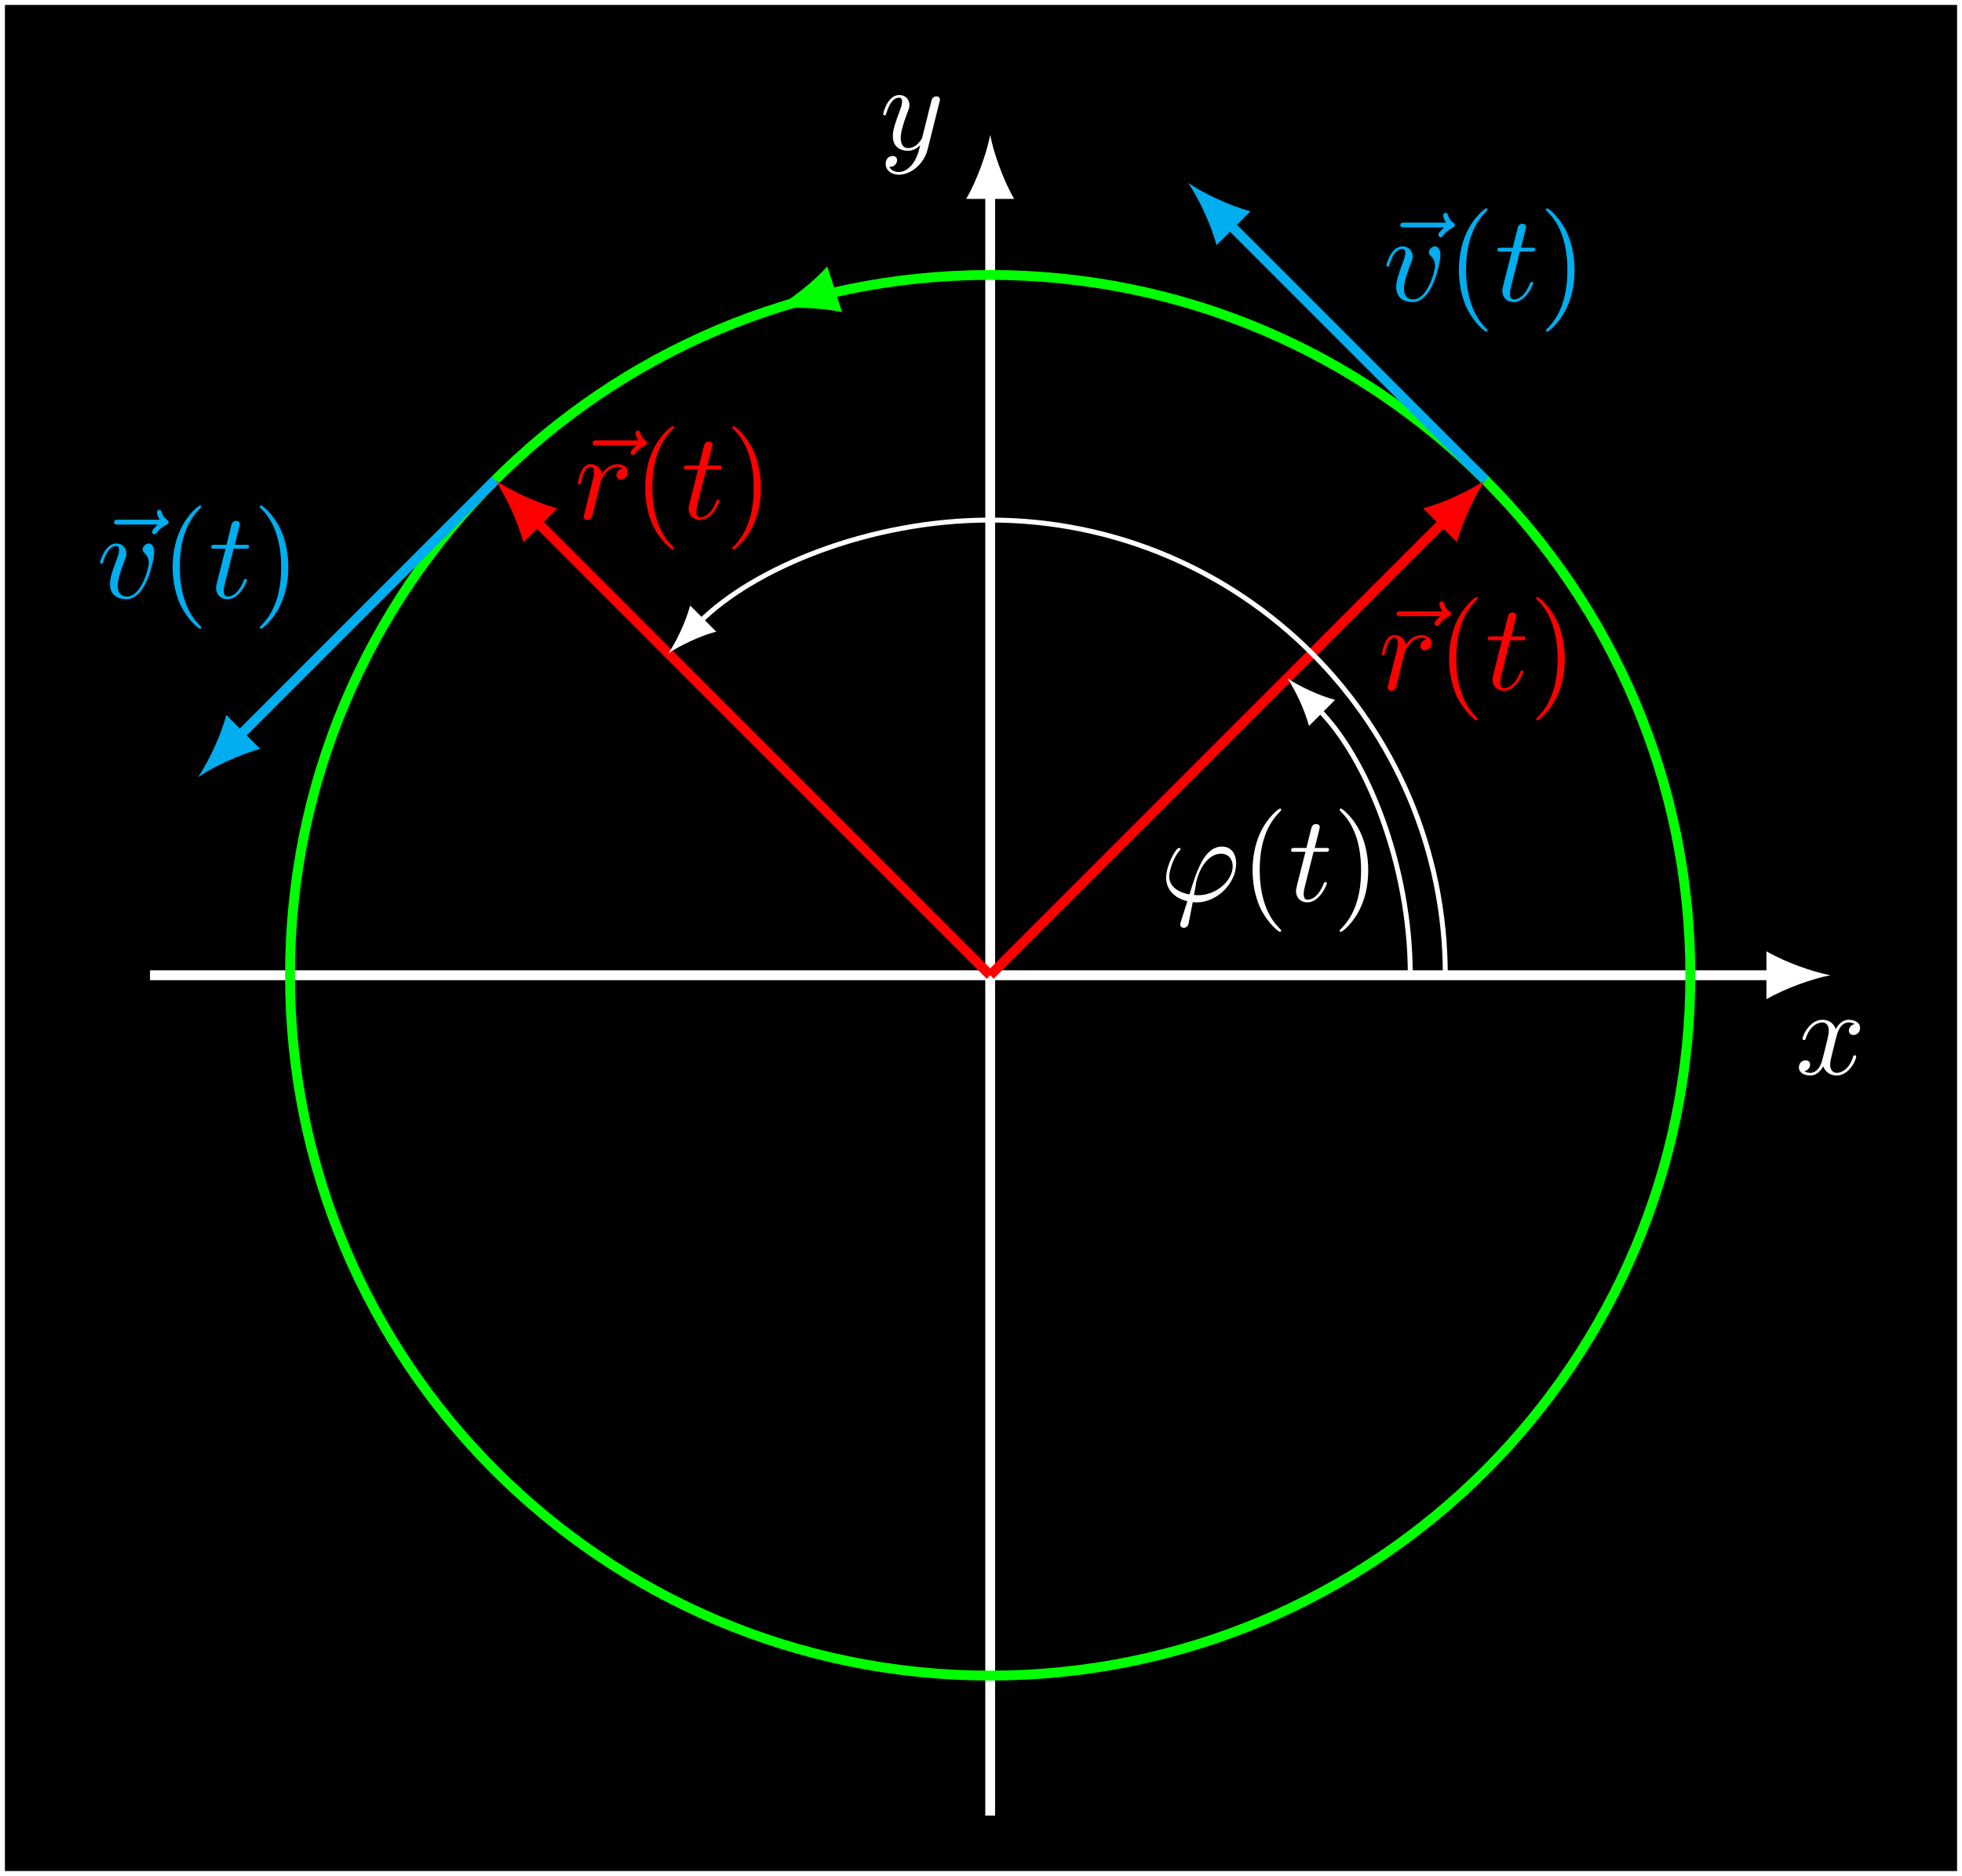
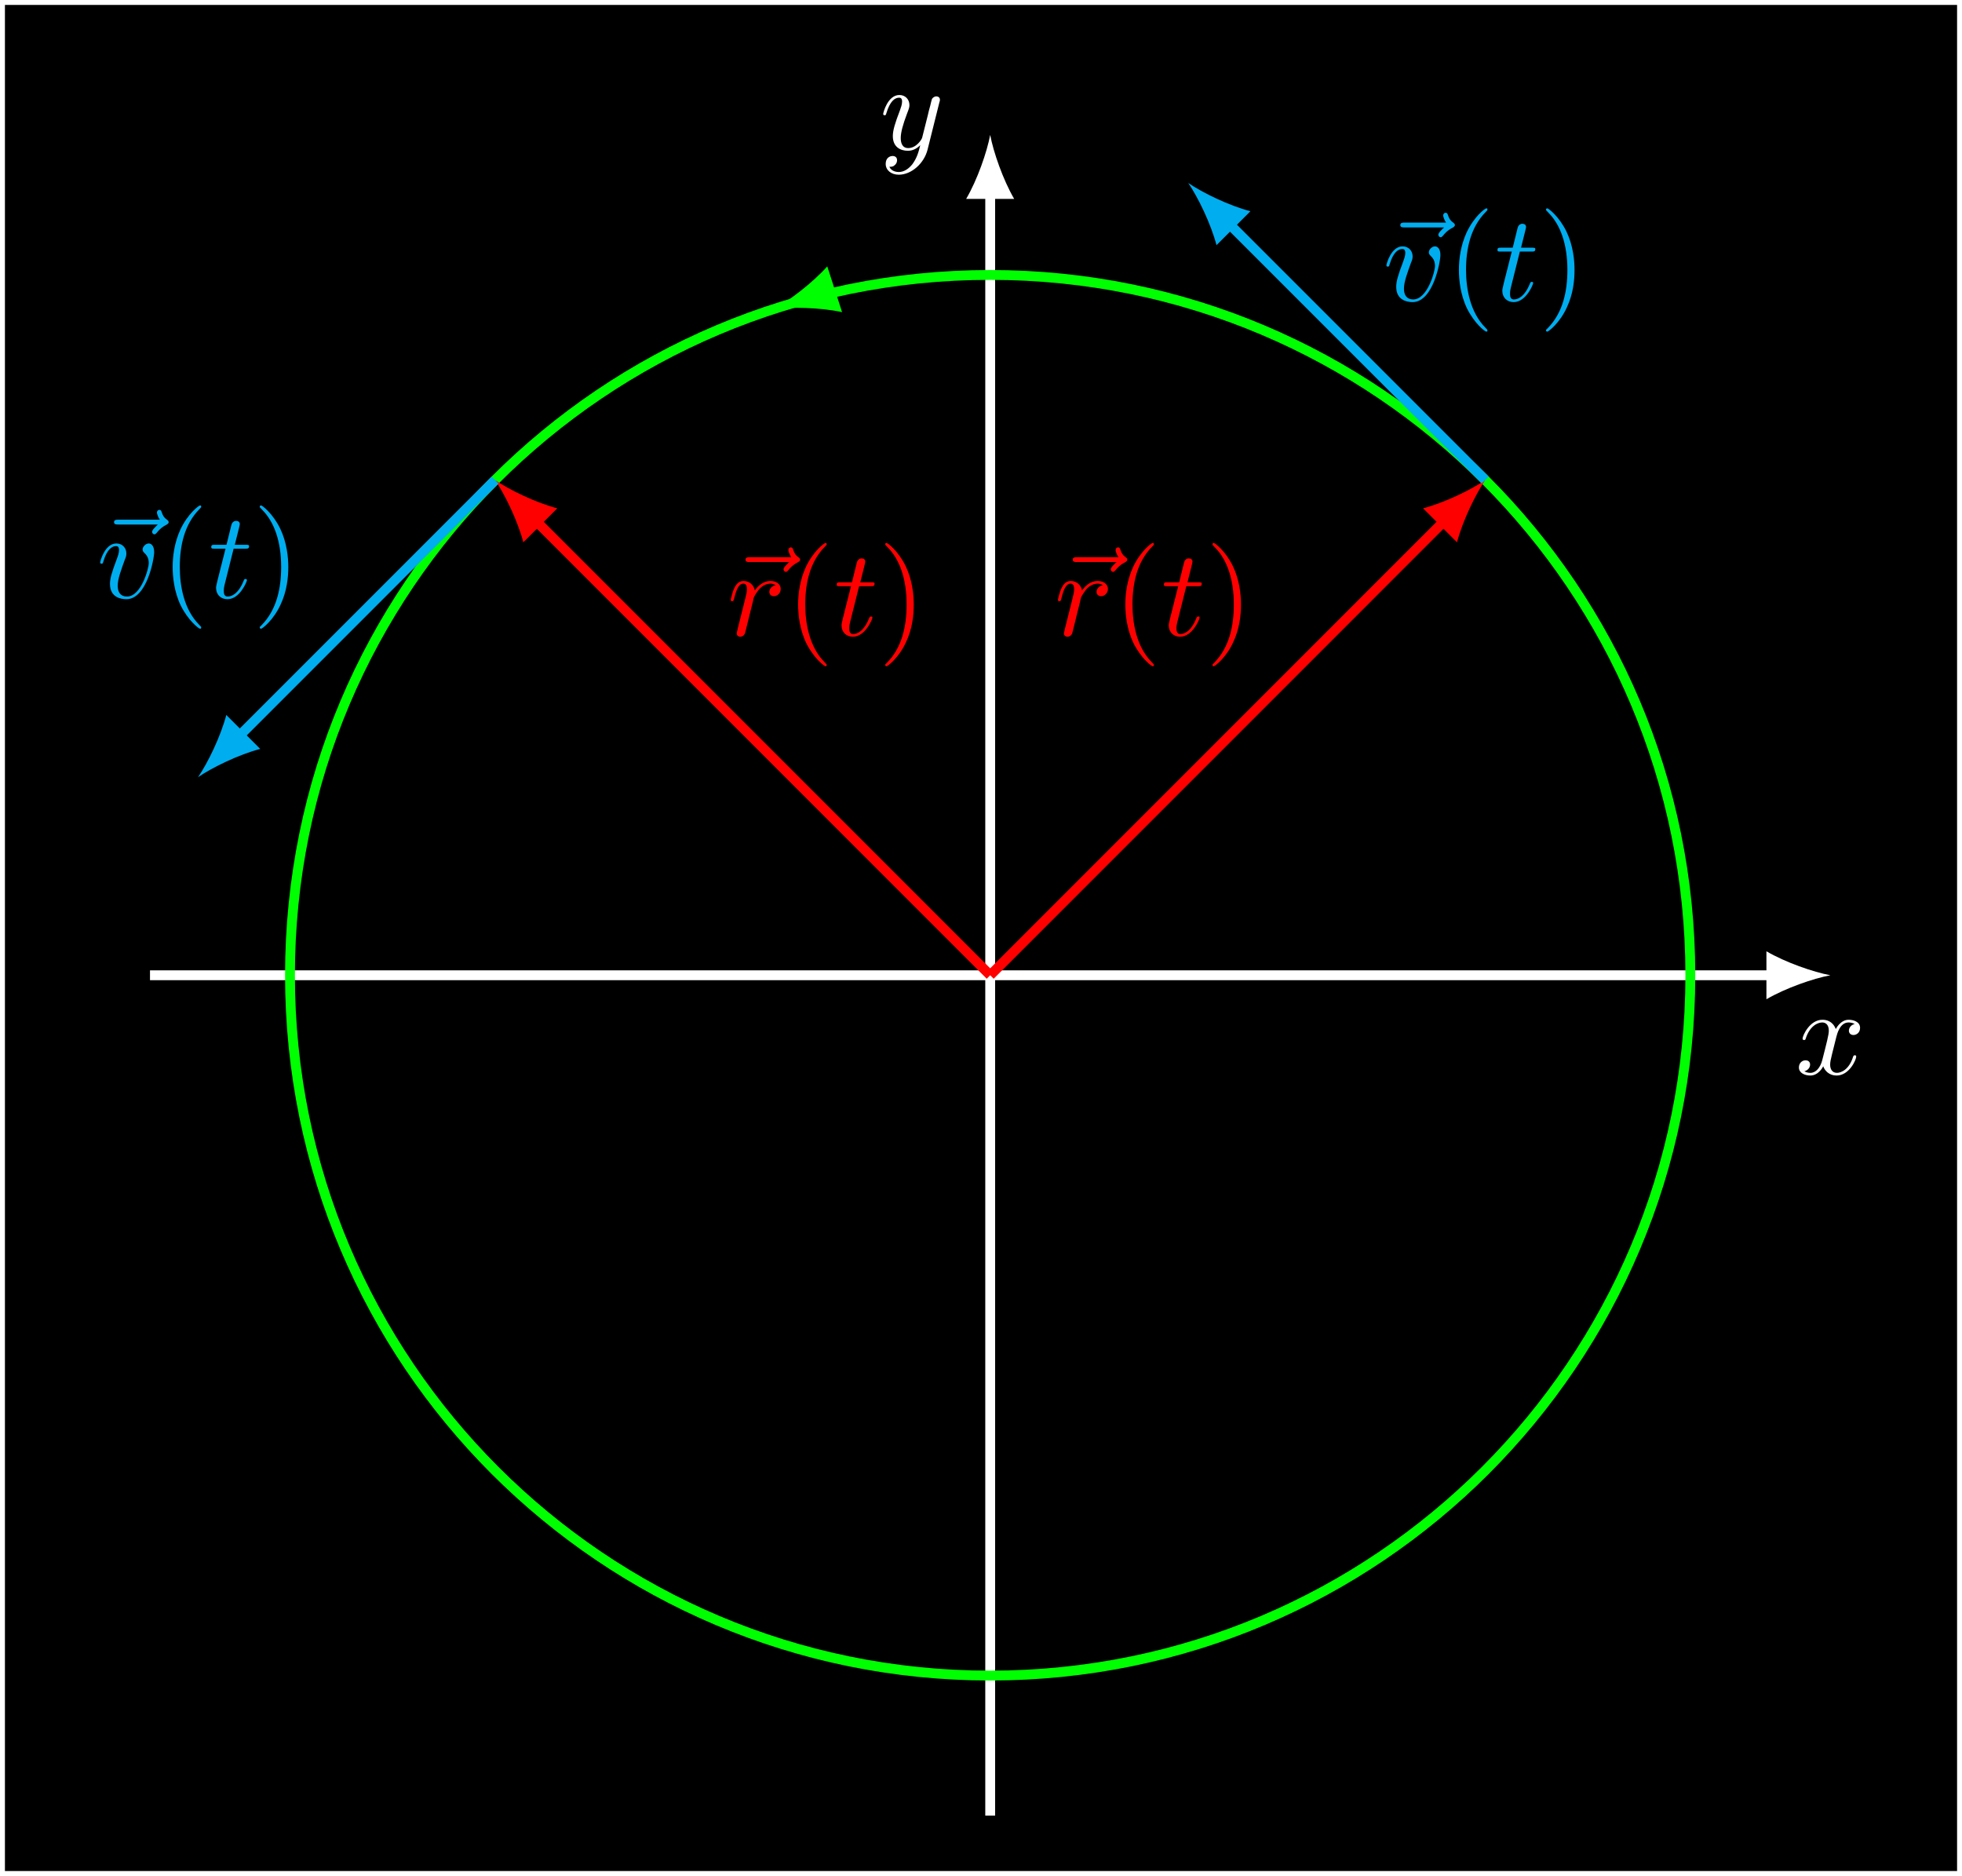
<svg xmlns="http://www.w3.org/2000/svg" xmlns:xlink="http://www.w3.org/1999/xlink" width="158.863pt" height="151.872pt" viewBox="0 0 158.863 151.872" version="1.1">
  <defs>
    <g>
      <symbol overflow="visible" id="glyph0-0">
        <path style="stroke:none;" d="" />
      </symbol>
      <symbol overflow="visible" id="glyph0-1">
        <path style="stroke:none;" d="M 3.328 -3.016 C 3.391 -3.266 3.625 -4.188 4.312 -4.188 C 4.359 -4.188 4.609 -4.188 4.812 -4.062 C 4.531 -4 4.344 -3.766 4.344 -3.516 C 4.344 -3.359 4.453 -3.172 4.719 -3.172 C 4.938 -3.172 5.25 -3.344 5.25 -3.75 C 5.25 -4.266 4.672 -4.406 4.328 -4.406 C 3.75 -4.406 3.406 -3.875 3.281 -3.656 C 3.031 -4.312 2.5 -4.406 2.203 -4.406 C 1.172 -4.406 0.594 -3.125 0.594 -2.875 C 0.594 -2.766 0.703 -2.766 0.719 -2.766 C 0.797 -2.766 0.828 -2.797 0.844 -2.875 C 1.188 -3.938 1.844 -4.188 2.188 -4.188 C 2.375 -4.188 2.719 -4.094 2.719 -3.516 C 2.719 -3.203 2.547 -2.547 2.188 -1.141 C 2.031 -0.531 1.672 -0.109 1.234 -0.109 C 1.172 -0.109 0.953 -0.109 0.734 -0.234 C 0.984 -0.297 1.203 -0.5 1.203 -0.781 C 1.203 -1.047 0.984 -1.125 0.844 -1.125 C 0.531 -1.125 0.297 -0.875 0.297 -0.547 C 0.297 -0.094 0.781 0.109 1.219 0.109 C 1.891 0.109 2.25 -0.594 2.266 -0.641 C 2.391 -0.281 2.75 0.109 3.344 0.109 C 4.375 0.109 4.938 -1.172 4.938 -1.422 C 4.938 -1.531 4.859 -1.531 4.828 -1.531 C 4.734 -1.531 4.719 -1.484 4.688 -1.422 C 4.359 -0.344 3.688 -0.109 3.375 -0.109 C 2.984 -0.109 2.828 -0.422 2.828 -0.766 C 2.828 -0.984 2.875 -1.203 2.984 -1.641 Z M 3.328 -3.016 " />
      </symbol>
      <symbol overflow="visible" id="glyph0-2">
        <path style="stroke:none;" d="M 4.844 -3.797 C 4.891 -3.938 4.891 -3.953 4.891 -4.031 C 4.891 -4.203 4.75 -4.297 4.594 -4.297 C 4.5 -4.297 4.344 -4.234 4.25 -4.094 C 4.234 -4.031 4.141 -3.734 4.109 -3.547 C 4.031 -3.297 3.969 -3.016 3.906 -2.75 L 3.453 -0.953 C 3.422 -0.812 2.984 -0.109 2.328 -0.109 C 1.828 -0.109 1.719 -0.547 1.719 -0.922 C 1.719 -1.375 1.891 -2 2.219 -2.875 C 2.375 -3.281 2.422 -3.391 2.422 -3.594 C 2.422 -4.031 2.109 -4.406 1.609 -4.406 C 0.656 -4.406 0.297 -2.953 0.297 -2.875 C 0.297 -2.766 0.391 -2.766 0.406 -2.766 C 0.516 -2.766 0.516 -2.797 0.562 -2.953 C 0.844 -3.891 1.234 -4.188 1.578 -4.188 C 1.656 -4.188 1.828 -4.188 1.828 -3.875 C 1.828 -3.625 1.719 -3.359 1.656 -3.172 C 1.25 -2.109 1.078 -1.547 1.078 -1.078 C 1.078 -0.188 1.703 0.109 2.297 0.109 C 2.688 0.109 3.016 -0.062 3.297 -0.344 C 3.172 0.172 3.047 0.672 2.656 1.203 C 2.391 1.531 2.016 1.828 1.562 1.828 C 1.422 1.828 0.969 1.797 0.797 1.406 C 0.953 1.406 1.094 1.406 1.219 1.281 C 1.328 1.203 1.422 1.062 1.422 0.875 C 1.422 0.562 1.156 0.531 1.062 0.531 C 0.828 0.531 0.5 0.688 0.5 1.172 C 0.5 1.672 0.938 2.047 1.562 2.047 C 2.578 2.047 3.609 1.141 3.891 0.016 Z M 4.844 -3.797 " />
      </symbol>
      <symbol overflow="visible" id="glyph0-3">
        <path style="stroke:none;" d="M 5.359 -5.938 C 5.219 -5.797 4.891 -5.516 4.891 -5.344 C 4.891 -5.25 4.984 -5.141 5.078 -5.141 C 5.172 -5.141 5.219 -5.219 5.281 -5.281 C 5.391 -5.422 5.625 -5.703 6.062 -5.922 C 6.125 -5.969 6.234 -6.016 6.234 -6.125 C 6.234 -6.234 6.156 -6.281 6.094 -6.328 C 5.875 -6.484 5.766 -6.656 5.688 -6.891 C 5.656 -6.984 5.625 -7.125 5.484 -7.125 C 5.344 -7.125 5.281 -6.984 5.281 -6.906 C 5.281 -6.859 5.359 -6.547 5.516 -6.328 L 2.156 -6.328 C 2 -6.328 1.812 -6.328 1.812 -6.125 C 1.812 -5.938 2 -5.938 2.156 -5.938 Z M 5.359 -5.938 " />
      </symbol>
      <symbol overflow="visible" id="glyph0-4">
        <path style="stroke:none;" d="M 0.875 -0.594 C 0.844 -0.438 0.781 -0.203 0.781 -0.156 C 0.781 0.016 0.922 0.109 1.078 0.109 C 1.203 0.109 1.375 0.031 1.453 -0.172 C 1.469 -0.203 1.797 -1.562 1.844 -1.75 C 1.922 -2.078 2.109 -2.766 2.156 -3.047 C 2.203 -3.172 2.484 -3.641 2.719 -3.859 C 2.797 -3.922 3.094 -4.188 3.516 -4.188 C 3.781 -4.188 3.922 -4.062 3.938 -4.062 C 3.641 -4.016 3.422 -3.781 3.422 -3.516 C 3.422 -3.359 3.531 -3.172 3.797 -3.172 C 4.062 -3.172 4.344 -3.406 4.344 -3.766 C 4.344 -4.109 4.031 -4.406 3.516 -4.406 C 2.875 -4.406 2.438 -3.922 2.25 -3.641 C 2.156 -4.094 1.797 -4.406 1.328 -4.406 C 0.875 -4.406 0.688 -4.016 0.594 -3.844 C 0.422 -3.5 0.297 -2.906 0.297 -2.875 C 0.297 -2.766 0.391 -2.766 0.406 -2.766 C 0.516 -2.766 0.516 -2.781 0.578 -3 C 0.75 -3.703 0.953 -4.188 1.312 -4.188 C 1.469 -4.188 1.609 -4.109 1.609 -3.734 C 1.609 -3.516 1.578 -3.406 1.453 -2.891 Z M 0.875 -0.594 " />
      </symbol>
      <symbol overflow="visible" id="glyph0-5">
        <path style="stroke:none;" d="M 2.047 -3.984 L 2.984 -3.984 C 3.188 -3.984 3.297 -3.984 3.297 -4.188 C 3.297 -4.297 3.188 -4.297 3.016 -4.297 L 2.141 -4.297 C 2.5 -5.719 2.547 -5.906 2.547 -5.969 C 2.547 -6.141 2.422 -6.234 2.25 -6.234 C 2.219 -6.234 1.938 -6.234 1.859 -5.875 L 1.469 -4.297 L 0.531 -4.297 C 0.328 -4.297 0.234 -4.297 0.234 -4.109 C 0.234 -3.984 0.312 -3.984 0.516 -3.984 L 1.391 -3.984 C 0.672 -1.156 0.625 -0.984 0.625 -0.812 C 0.625 -0.266 1 0.109 1.547 0.109 C 2.562 0.109 3.125 -1.344 3.125 -1.422 C 3.125 -1.531 3.047 -1.531 3.016 -1.531 C 2.922 -1.531 2.906 -1.5 2.859 -1.391 C 2.438 -0.344 1.906 -0.109 1.562 -0.109 C 1.359 -0.109 1.25 -0.234 1.25 -0.562 C 1.25 -0.812 1.281 -0.875 1.312 -1.047 Z M 2.047 -3.984 " />
      </symbol>
      <symbol overflow="visible" id="glyph0-6">
        <path style="stroke:none;" d="M 4.672 -3.703 C 4.672 -4.25 4.406 -4.406 4.234 -4.406 C 3.984 -4.406 3.734 -4.141 3.734 -3.922 C 3.734 -3.797 3.781 -3.734 3.891 -3.625 C 4.109 -3.422 4.234 -3.172 4.234 -2.812 C 4.234 -2.391 3.625 -0.109 2.469 -0.109 C 1.953 -0.109 1.719 -0.453 1.719 -0.984 C 1.719 -1.531 2 -2.266 2.297 -3.094 C 2.375 -3.266 2.422 -3.406 2.422 -3.594 C 2.422 -4.031 2.109 -4.406 1.609 -4.406 C 0.672 -4.406 0.297 -2.953 0.297 -2.875 C 0.297 -2.766 0.391 -2.766 0.406 -2.766 C 0.516 -2.766 0.516 -2.797 0.562 -2.953 C 0.859 -3.953 1.281 -4.188 1.578 -4.188 C 1.656 -4.188 1.828 -4.188 1.828 -3.875 C 1.828 -3.625 1.719 -3.344 1.656 -3.172 C 1.219 -2.016 1.094 -1.562 1.094 -1.125 C 1.094 -0.047 1.969 0.109 2.422 0.109 C 4.094 0.109 4.672 -3.188 4.672 -3.703 Z M 4.672 -3.703 " />
-       </symbol>
-       <symbol overflow="visible" id="glyph0-7">
-         <path style="stroke:none;" d="M 1.688 1.688 C 1.656 1.828 1.641 1.844 1.641 1.891 C 1.641 2.109 1.828 2.172 1.938 2.172 C 1.984 2.172 2.203 2.141 2.297 1.906 C 2.328 1.828 2.375 1.5 2.656 0.094 C 2.734 0.094 2.812 0.109 2.984 0.109 C 4.641 0.109 6.172 -1.453 6.172 -3.031 C 6.172 -3.812 5.781 -4.406 5.031 -4.406 C 3.594 -4.406 2.984 -2.469 2.391 -0.531 C 1.312 -0.734 0.75 -1.281 0.75 -2 C 0.75 -2.281 0.984 -3.375 1.578 -4.062 C 1.672 -4.156 1.672 -4.172 1.672 -4.203 C 1.672 -4.234 1.641 -4.297 1.547 -4.297 C 1.266 -4.297 0.5 -2.844 0.5 -1.891 C 0.5 -0.953 1.156 -0.234 2.219 0.016 Z M 3.078 -0.469 C 2.984 -0.469 2.969 -0.469 2.891 -0.484 C 2.766 -0.484 2.766 -0.484 2.766 -0.516 C 2.766 -0.531 2.938 -1.453 2.953 -1.594 C 3.266 -2.875 4.047 -3.828 4.938 -3.828 C 5.625 -3.828 5.891 -3.297 5.891 -2.812 C 5.891 -1.688 4.609 -0.469 3.078 -0.469 Z M 3.078 -0.469 " />
      </symbol>
      <symbol overflow="visible" id="glyph1-0">
        <path style="stroke:none;" d="" />
      </symbol>
      <symbol overflow="visible" id="glyph1-1">
        <path style="stroke:none;" d="M 3.297 2.391 C 3.297 2.359 3.297 2.344 3.125 2.172 C 1.891 0.922 1.562 -0.969 1.562 -2.5 C 1.562 -4.234 1.938 -5.969 3.172 -7.203 C 3.297 -7.328 3.297 -7.344 3.297 -7.375 C 3.297 -7.453 3.266 -7.484 3.203 -7.484 C 3.094 -7.484 2.203 -6.797 1.609 -5.531 C 1.109 -4.438 0.984 -3.328 0.984 -2.5 C 0.984 -1.719 1.094 -0.516 1.641 0.625 C 2.25 1.844 3.094 2.5 3.203 2.5 C 3.266 2.5 3.297 2.469 3.297 2.391 Z M 3.297 2.391 " />
      </symbol>
      <symbol overflow="visible" id="glyph1-2">
        <path style="stroke:none;" d="M 2.875 -2.5 C 2.875 -3.266 2.766 -4.469 2.219 -5.609 C 1.625 -6.828 0.766 -7.484 0.672 -7.484 C 0.609 -7.484 0.562 -7.438 0.562 -7.375 C 0.562 -7.344 0.562 -7.328 0.75 -7.141 C 1.734 -6.156 2.297 -4.578 2.297 -2.5 C 2.297 -0.781 1.938 0.969 0.703 2.219 C 0.562 2.344 0.562 2.359 0.562 2.391 C 0.562 2.453 0.609 2.5 0.672 2.5 C 0.766 2.5 1.672 1.812 2.25 0.547 C 2.766 -0.547 2.875 -1.656 2.875 -2.5 Z M 2.875 -2.5 " />
      </symbol>
    </g>
    <clipPath id="clip1">
      <path d="M 0 0 L 158.863 0 L 158.863 151.871 L 0 151.871 Z M 0 0 " />
    </clipPath>
  </defs>
  <g id="surface1">
    <g clip-path="url(#clip1)" clip-rule="nonzero">
      <path style="fill-rule:nonzero;fill:rgb(0%,0%,0%);fill-opacity:1;stroke-width:0.399;stroke-linecap:butt;stroke-linejoin:miter;stroke:rgb(100%,100%,100%);stroke-opacity:1;stroke-miterlimit:10;" d="M -79.976 -72.719 L -79.976 78.754 L 78.489 78.754 L 78.489 -72.719 Z M -79.976 -72.719 " transform="matrix(1,0,0,-1,80.175,78.953)" />
    </g>
    <path style="fill:none;stroke-width:0.797;stroke-linecap:butt;stroke-linejoin:miter;stroke:rgb(100%,100%,100%);stroke-opacity:1;stroke-miterlimit:10;" d="M -68.03 -0 L 63.368 -0 " transform="matrix(1,0,0,-1,80.175,78.953)" />
    <path style=" stroke:none;fill-rule:nonzero;fill:rgb(100%,100%,100%);fill-opacity:1;" d="M 148.207 78.953 C 146.824 78.695 144.582 77.918 143.027 77.012 L 143.027 80.895 C 144.582 79.988 146.824 79.211 148.207 78.953 " />
    <g style="fill:rgb(100%,100%,100%);fill-opacity:1;">
      <use xlink:href="#glyph0-1" x="145.36" y="86.962" />
    </g>
    <path style="fill:none;stroke-width:0.797;stroke-linecap:butt;stroke-linejoin:miter;stroke:rgb(100%,100%,100%);stroke-opacity:1;stroke-miterlimit:10;" d="M 0.001 -68.031 L 0.001 63.371 " transform="matrix(1,0,0,-1,80.175,78.953)" />
    <path style=" stroke:none;fill-rule:nonzero;fill:rgb(100%,100%,100%);fill-opacity:1;" d="M 80.176 10.922 C 79.914 12.301 79.141 14.547 78.23 16.102 L 82.117 16.102 C 81.211 14.547 80.434 12.301 80.176 10.922 " />
    <g style="fill:rgb(100%,100%,100%);fill-opacity:1;">
      <use xlink:href="#glyph0-2" x="71.214" y="12.097" />
    </g>
    <path style="fill:none;stroke-width:0.797;stroke-linecap:butt;stroke-linejoin:miter;stroke:rgb(0%,100%,0%);stroke-opacity:1;stroke-miterlimit:10;" d="M 56.692 -0 C 56.692 31.312 31.313 56.695 0.001 56.695 C -31.312 56.695 -56.695 31.312 -56.695 -0 C -56.695 -31.313 -31.312 -56.695 0.001 -56.695 C 31.313 -56.695 56.692 -31.313 56.692 -0 Z M 56.692 -0 " transform="matrix(1,0,0,-1,80.175,78.953)" />
    <path style=" stroke:none;fill-rule:nonzero;fill:rgb(0%,100%,0%);fill-opacity:1;" d="M 62.648 25.02 C 64.047 24.84 66.422 24.887 68.184 25.27 L 66.984 21.566 C 65.781 22.91 63.887 24.348 62.648 25.02 " />
    <path style="fill:none;stroke-width:0.797;stroke-linecap:butt;stroke-linejoin:miter;stroke:rgb(100%,0%,0%);stroke-opacity:1;stroke-miterlimit:10;" d="M 0.001 -0 L 36.79 36.793 " transform="matrix(1,0,0,-1,80.175,78.953)" />
    <path style=" stroke:none;fill-rule:nonzero;fill:rgb(100%,0%,0%);fill-opacity:1;" d="M 120.262 38.863 C 119.102 39.66 116.965 40.695 115.227 41.152 L 117.973 43.902 C 118.434 42.16 119.469 40.023 120.262 38.863 " />
    <g style="fill:rgb(100%,0%,0%);fill-opacity:1;">
-       <use xlink:href="#glyph0-3" x="111.262" y="55.816" />
+       <use xlink:href="#glyph0-3" x="85.046" y="51.438" />
    </g>
    <g style="fill:rgb(100%,0%,0%);fill-opacity:1;">
-       <use xlink:href="#glyph0-4" x="111.581" y="55.816" />
+       <use xlink:href="#glyph0-4" x="85.365" y="51.438" />
    </g>
    <g style="fill:rgb(100%,0%,0%);fill-opacity:1;">
-       <use xlink:href="#glyph1-1" x="116.351" y="55.816" />
+       <use xlink:href="#glyph1-1" x="90.135" y="51.438" />
    </g>
    <g style="fill:rgb(100%,0%,0%);fill-opacity:1;">
-       <use xlink:href="#glyph0-5" x="120.225" y="55.816" />
+       <use xlink:href="#glyph0-5" x="94.009" y="51.438" />
    </g>
    <g style="fill:rgb(100%,0%,0%);fill-opacity:1;">
-       <use xlink:href="#glyph1-2" x="123.823" y="55.816" />
+       <use xlink:href="#glyph1-2" x="97.607" y="51.438" />
    </g>
    <path style="fill:none;stroke-width:0.797;stroke-linecap:butt;stroke-linejoin:miter;stroke:rgb(0%,67.839%,93.729%);stroke-opacity:1;stroke-miterlimit:10;" d="M 40.087 40.09 L 19.333 60.844 " transform="matrix(1,0,0,-1,80.175,78.953)" />
    <path style=" stroke:none;fill-rule:nonzero;fill:rgb(0%,67.839%,93.729%);fill-opacity:1;" d="M 96.211 14.812 C 97.004 15.973 98.043 18.109 98.5 19.848 L 101.246 17.102 C 99.508 16.645 97.371 15.605 96.211 14.812 " />
    <g style="fill:rgb(0%,67.839%,93.729%);fill-opacity:1;">
      <use xlink:href="#glyph0-3" x="111.569" y="24.349" />
    </g>
    <g style="fill:rgb(0%,67.839%,93.729%);fill-opacity:1;">
      <use xlink:href="#glyph0-6" x="111.958" y="24.349" />
    </g>
    <g style="fill:rgb(0%,67.839%,93.729%);fill-opacity:1;">
      <use xlink:href="#glyph1-1" x="117.143" y="24.349" />
    </g>
    <g style="fill:rgb(0%,67.839%,93.729%);fill-opacity:1;">
      <use xlink:href="#glyph0-5" x="121.017" y="24.349" />
    </g>
    <g style="fill:rgb(0%,67.839%,93.729%);fill-opacity:1;">
      <use xlink:href="#glyph1-2" x="124.615" y="24.349" />
    </g>
-     <path style="fill:none;stroke-width:0.399;stroke-linecap:butt;stroke-linejoin:miter;stroke:rgb(100%,100%,100%);stroke-opacity:1;stroke-miterlimit:10;" d="M 34.016 -0 C 34.016 9.019 30.43 17.676 26.591 21.515 " transform="matrix(1,0,0,-1,80.175,78.953)" />
-     <path style=" stroke:none;fill-rule:nonzero;fill:rgb(100%,100%,100%);fill-opacity:1;" d="M 104.227 54.898 C 104.84 55.793 105.637 57.438 105.988 58.773 L 108.102 56.66 C 106.766 56.309 105.121 55.512 104.227 54.898 " />
-     <g style="fill:rgb(100%,100%,100%);fill-opacity:1;">
-       <use xlink:href="#glyph0-7" x="93.92" y="72.943" />
-     </g>
-     <g style="fill:rgb(100%,100%,100%);fill-opacity:1;">
-       <use xlink:href="#glyph1-1" x="100.437" y="72.943" />
-     </g>
-     <g style="fill:rgb(100%,100%,100%);fill-opacity:1;">
-       <use xlink:href="#glyph0-5" x="104.312" y="72.943" />
-     </g>
-     <g style="fill:rgb(100%,100%,100%);fill-opacity:1;">
-       <use xlink:href="#glyph1-2" x="107.909" y="72.943" />
-     </g>
    <path style="fill:none;stroke-width:0.797;stroke-linecap:butt;stroke-linejoin:miter;stroke:rgb(100%,0%,0%);stroke-opacity:1;stroke-miterlimit:10;" d="M 0.001 -0 L -36.792 36.793 " transform="matrix(1,0,0,-1,80.175,78.953)" />
    <path style=" stroke:none;fill-rule:nonzero;fill:rgb(100%,0%,0%);fill-opacity:1;" d="M 40.086 38.863 C 40.879 40.023 41.918 42.16 42.375 43.902 L 45.125 41.152 C 43.383 40.695 41.246 39.66 40.086 38.863 " />
    <g style="fill:rgb(100%,0%,0%);fill-opacity:1;">
-       <use xlink:href="#glyph0-3" x="46.17" y="41.981" />
+       <use xlink:href="#glyph0-3" x="58.551" y="51.438" />
    </g>
    <g style="fill:rgb(100%,0%,0%);fill-opacity:1;">
-       <use xlink:href="#glyph0-4" x="46.489" y="41.981" />
+       <use xlink:href="#glyph0-4" x="58.87" y="51.438" />
    </g>
    <g style="fill:rgb(100%,0%,0%);fill-opacity:1;">
-       <use xlink:href="#glyph1-1" x="51.259" y="41.981" />
+       <use xlink:href="#glyph1-1" x="63.64" y="51.438" />
    </g>
    <g style="fill:rgb(100%,0%,0%);fill-opacity:1;">
-       <use xlink:href="#glyph0-5" x="55.134" y="41.981" />
+       <use xlink:href="#glyph0-5" x="67.515" y="51.438" />
    </g>
    <g style="fill:rgb(100%,0%,0%);fill-opacity:1;">
-       <use xlink:href="#glyph1-2" x="58.731" y="41.981" />
+       <use xlink:href="#glyph1-2" x="71.112" y="51.438" />
    </g>
    <path style="fill:none;stroke-width:0.797;stroke-linecap:butt;stroke-linejoin:miter;stroke:rgb(0%,67.839%,93.729%);stroke-opacity:1;stroke-miterlimit:10;" d="M -40.089 40.09 L -60.843 19.332 " transform="matrix(1,0,0,-1,80.175,78.953)" />
    <path style=" stroke:none;fill-rule:nonzero;fill:rgb(0%,67.839%,93.729%);fill-opacity:1;" d="M 16.035 62.918 C 17.195 62.125 19.332 61.086 21.07 60.629 L 18.324 57.879 C 17.867 59.621 16.828 61.758 16.035 62.918 " />
    <g style="fill:rgb(0%,67.839%,93.729%);fill-opacity:1;">
      <use xlink:href="#glyph0-3" x="7.422" y="48.401" />
    </g>
    <g style="fill:rgb(0%,67.839%,93.729%);fill-opacity:1;">
      <use xlink:href="#glyph0-6" x="7.811" y="48.401" />
    </g>
    <g style="fill:rgb(0%,67.839%,93.729%);fill-opacity:1;">
      <use xlink:href="#glyph1-1" x="12.996" y="48.401" />
    </g>
    <g style="fill:rgb(0%,67.839%,93.729%);fill-opacity:1;">
      <use xlink:href="#glyph0-5" x="16.87" y="48.401" />
    </g>
    <g style="fill:rgb(0%,67.839%,93.729%);fill-opacity:1;">
      <use xlink:href="#glyph1-2" x="20.468" y="48.401" />
    </g>
-     <path style="fill:none;stroke-width:0.399;stroke-linecap:butt;stroke-linejoin:miter;stroke:rgb(100%,100%,100%);stroke-opacity:1;stroke-miterlimit:10;" d="M 36.852 -0 C 36.852 20.351 20.352 36.851 0.001 36.851 C -9.773 36.851 -19.148 32.969 -23.523 28.594 " transform="matrix(1,0,0,-1,80.175,78.953)" />
-     <path style=" stroke:none;fill-rule:nonzero;fill:rgb(100%,100%,100%);fill-opacity:1;" d="M 54.117 52.895 C 55.012 52.285 56.652 51.488 57.992 51.133 L 55.879 49.02 C 55.527 50.359 54.727 52.004 54.117 52.895 " />
  </g>
</svg>
